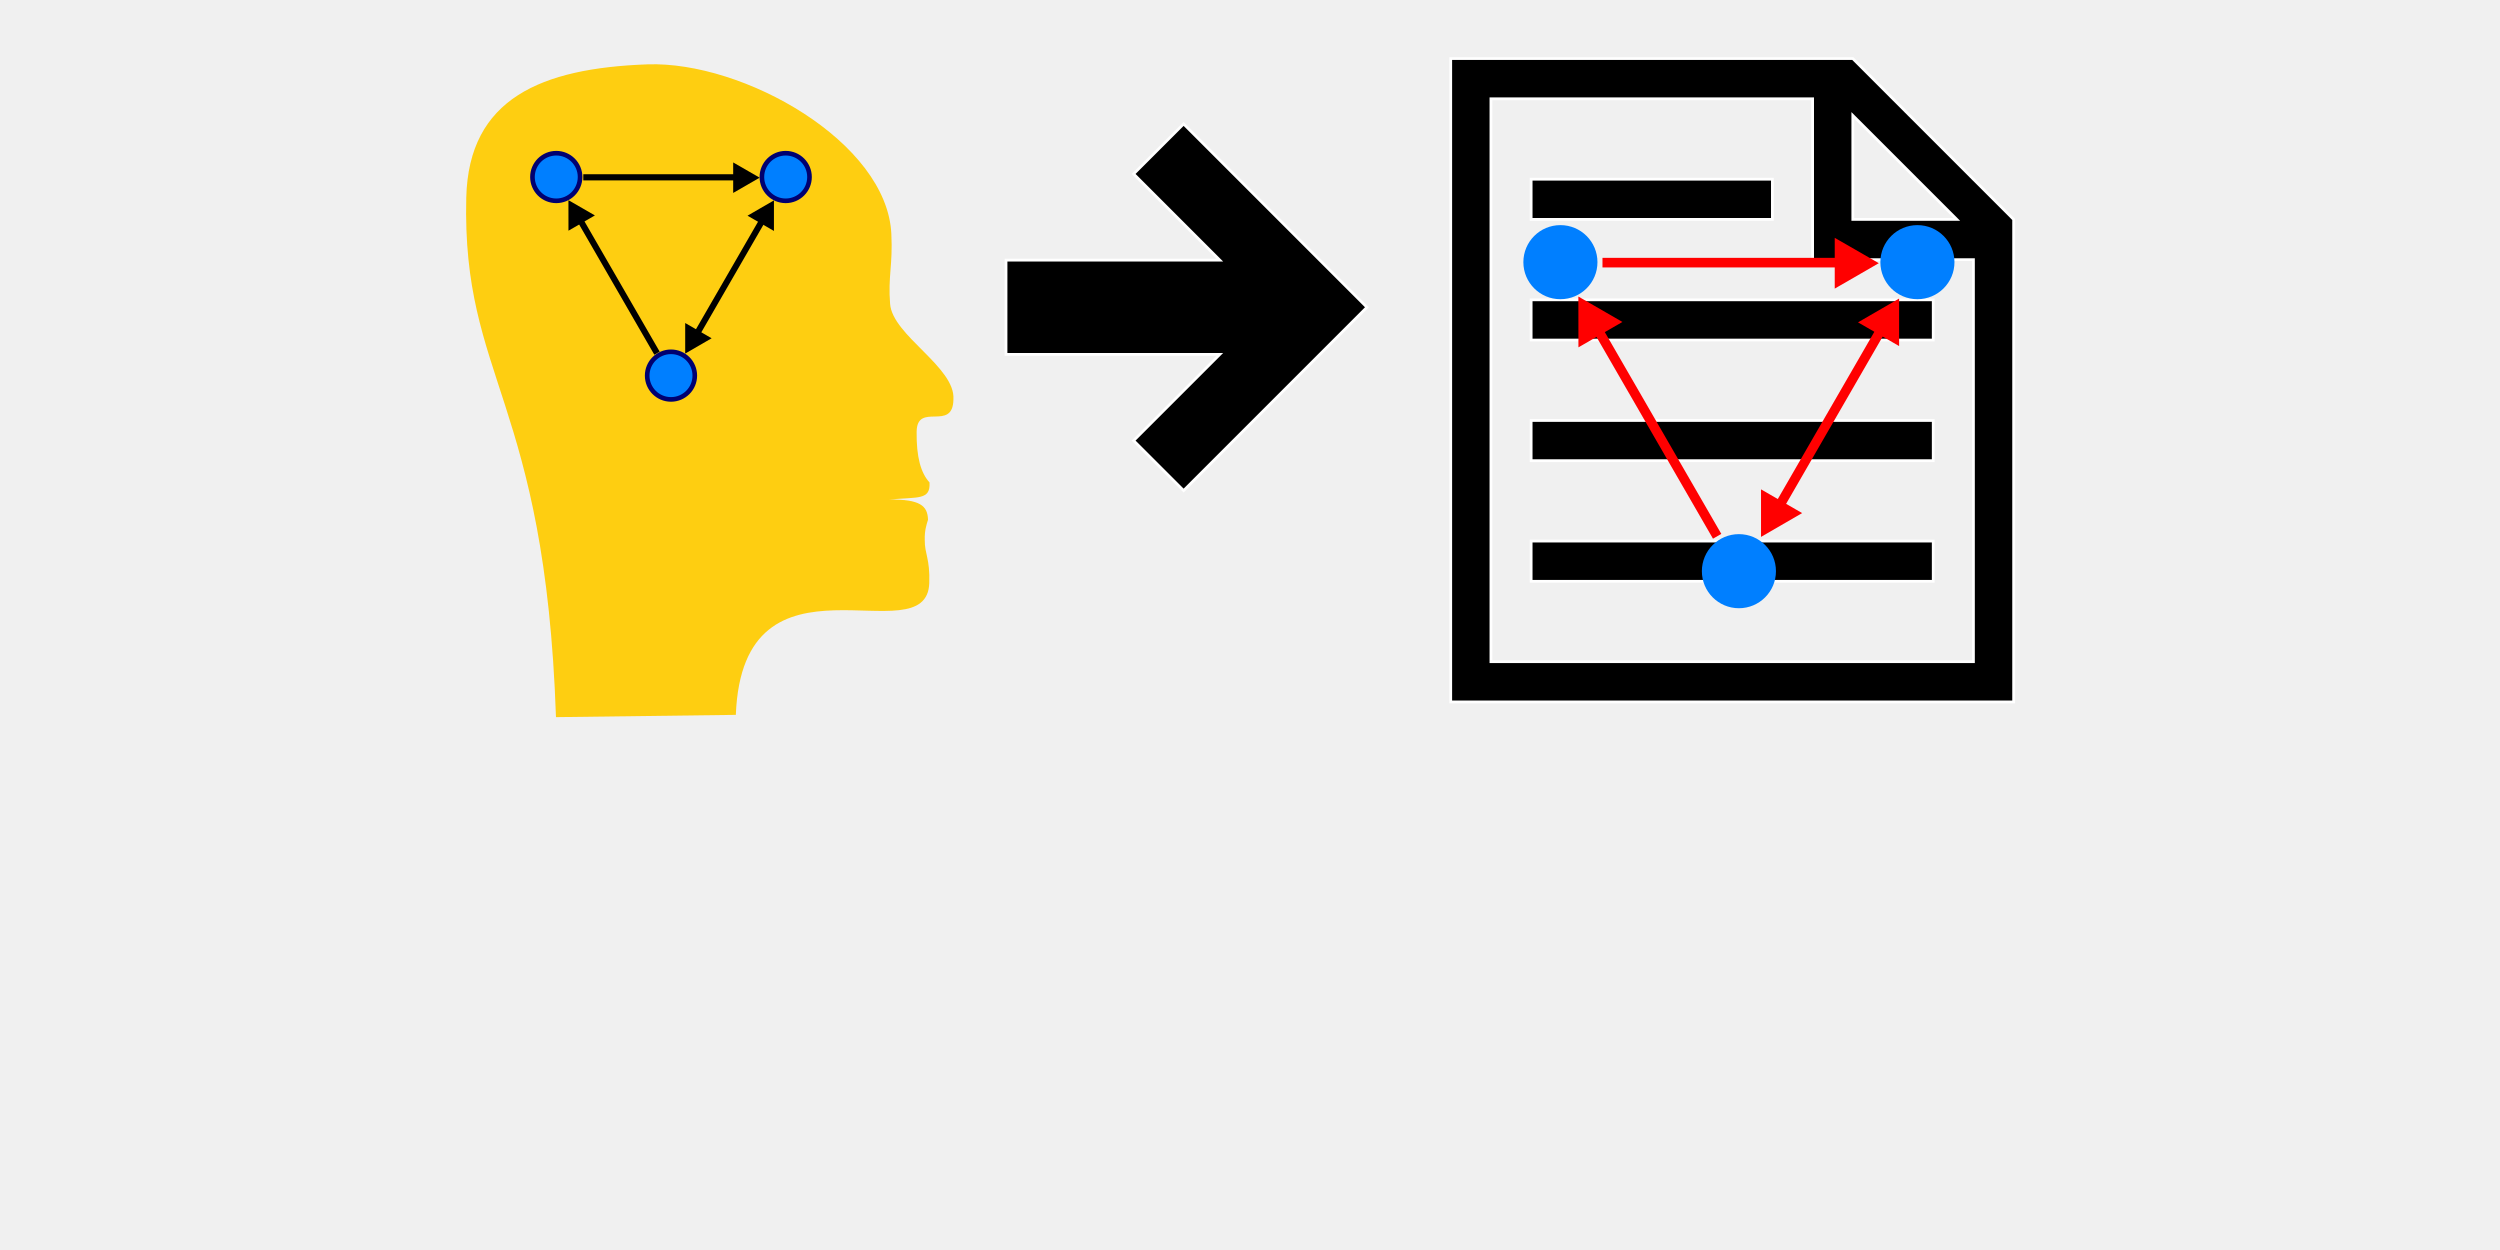
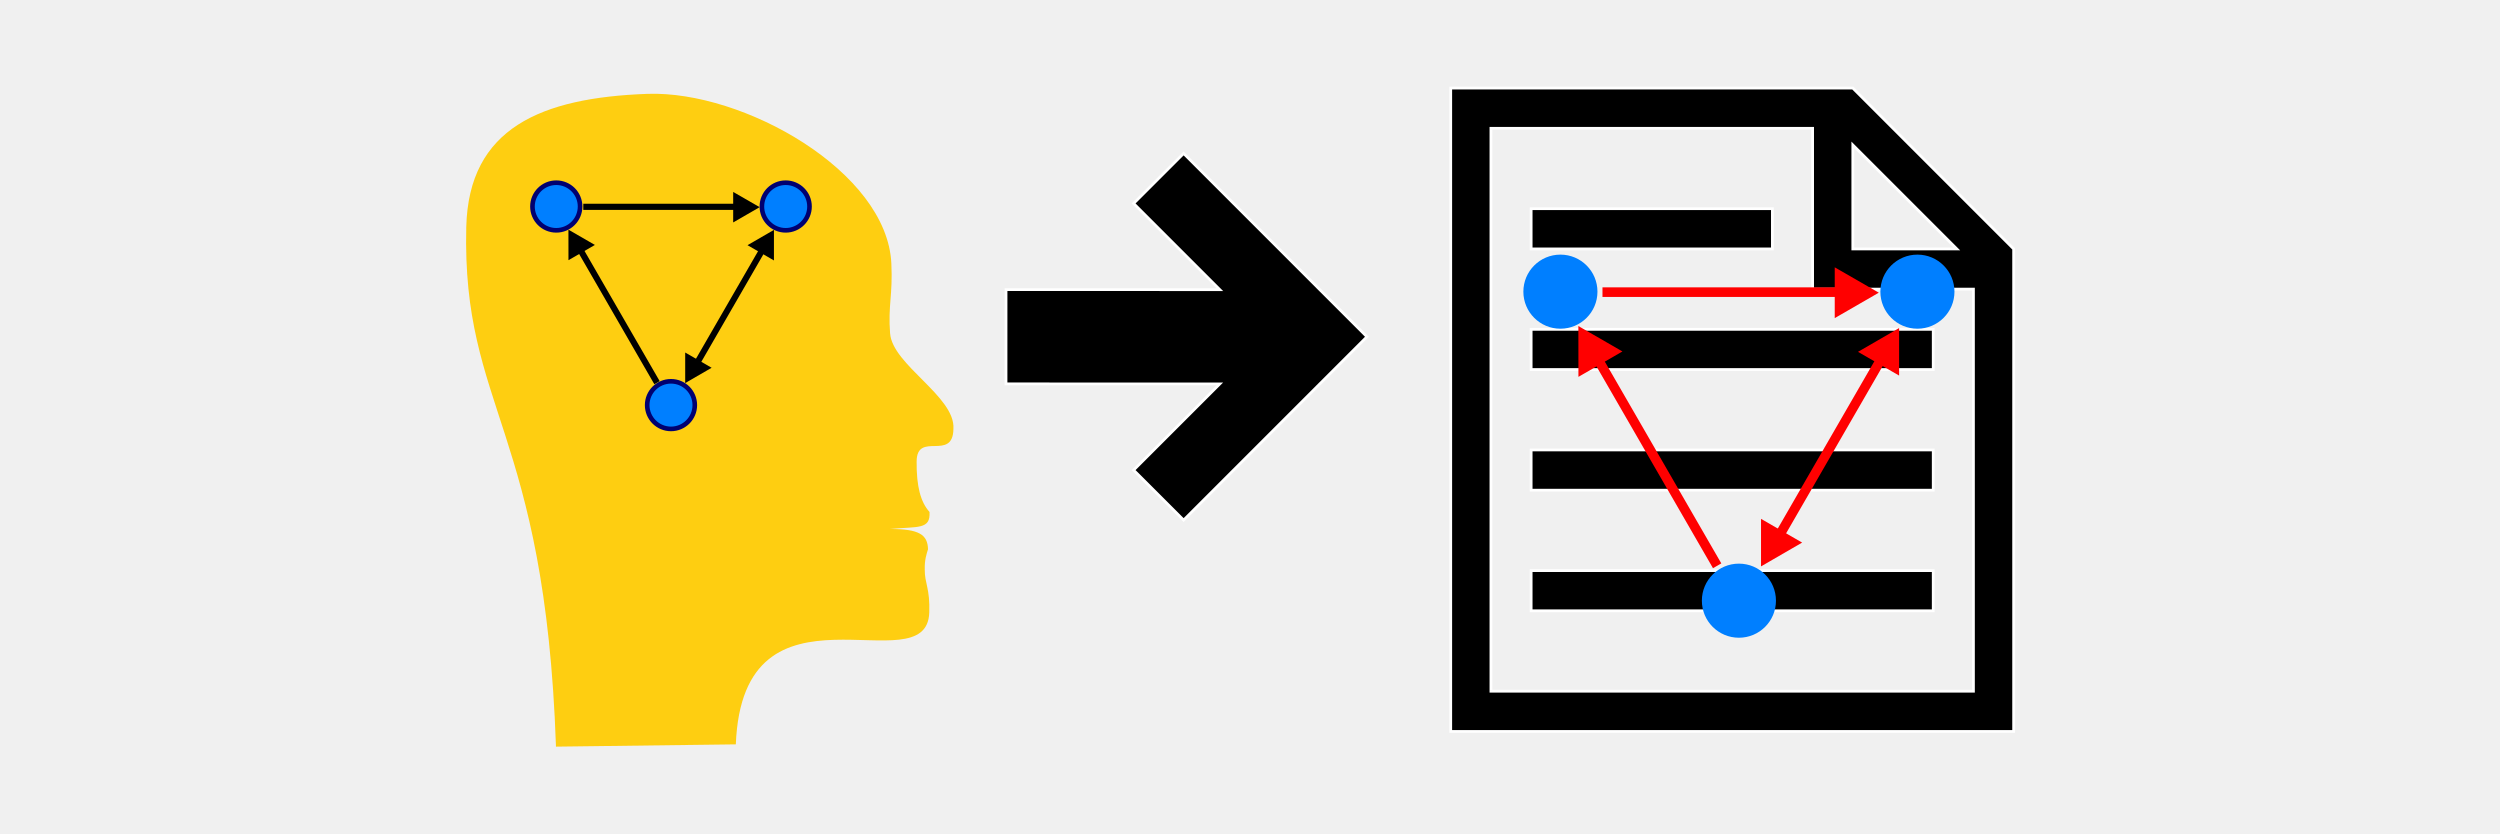
- <svg xmlns="http://www.w3.org/2000/svg" xmlns:xlink="http://www.w3.org/1999/xlink" width="600" height="300">
-   <path d="M176.598 171.566c1.691-42.665 45.83-13.693 46.429-31.639.194-5.863-1.123-6.938-1.085-10.326-.066-2.247.402-3.635.784-4.856-.105-3.44-1.984-4.893-9.204-4.865 6.864-.634 9.811.195 9.564-4.092-2.101-2.296-3.163-6.108-3.095-12.139.083-7.337 8.728.117 8.83-7.81.508-7.738-14.63-15.322-15.199-22.914-.523-6.6.67-9.226.304-16.743-.995-22.082-35.524-41.548-58.538-40.737-25.48.922-42.892 8.177-43.483 31.94-1.064 43.706 18.901 48.26 21.53 124.73" font-size="12" fill="#fc0" fill-opacity=".926" fill-rule="evenodd" />
-   <g transform="matrix(.29604 0 0 .29604 124.031 33.602)">
-     <path d="M53.918 30.25H182.97" fill="none" stroke="#000" stroke-width="5" />
-     <path d="M196.874 30.53l-21.45-12.35v24.734z" id="a" fill-rule="evenodd" />
-   </g>
-   <g transform="matrix(.29604 0 0 .29604 124.031 33.602)">
-     <path d="M49.229 61.218l64.43 111.598" fill="none" stroke="#000" stroke-width="5" />
-     <use xlink:href="#a" transform="rotate(-120 124.631 84.398)" width="250" height="225" />
-   </g>
-   <g transform="matrix(.29604 0 0 .29604 124.031 33.602)">
-     <path d="M143.455 161.53l58.34-101.047" fill="none" stroke="#000" stroke-width="5" />
-     <use xlink:href="#a" transform="rotate(-60 218.626 29.702)" width="250" height="225" />
-     <use xlink:href="#a" transform="rotate(120 125.53 84.409)" width="250" height="225" />
-   </g>
-   <g transform="matrix(.29604 0 0 .29604 124.031 33.602)">
-     <circle id="b" transform="matrix(.8392 0 0 .8392 2.628 -137.84)" cx="35" cy="200" r="23" fill="#007fff" fill-rule="evenodd" stroke="#000070" stroke-width="4.469" />
-     <use height="225" width="250" transform="translate(186)" xlink:href="#b" />
-     <use height="225" width="250" transform="translate(93 161)" xlink:href="#b" />
-   </g>
-   <path d="M444.675 14.059h-96.502v154.403h135.103V52.66zm0 13.646L469.63 52.66h-24.955zm28.95 131.106H357.825V23.71h77.201v38.6h38.6zM425.376 52.66h-57.901v-9.65h57.9zm-57.901 19.3h96.501v9.65h-96.501zm0 28.95h96.501v9.65h-96.501zm0 28.95h96.501v9.651h-96.501z" stroke="#fff" stroke-width=".665" />
-   <g transform="translate(359.758 49.1) scale(.46065)" fill="red" stroke="red" fill-rule="evenodd">
-     <path d="M53.918 30.25H182.97" fill-opacity=".75" stroke-width="5" />
-     <path id="c" d="M196.874 30.53l-21.45-12.35v24.734z" />
-   </g>
-   <g transform="translate(359.758 49.1) scale(.46065)" fill="red" stroke="red">
-     <path d="M49.229 61.218l64.43 111.598" fill-opacity=".75" fill-rule="evenodd" stroke-width="5" />
-     <use height="225" width="250" transform="rotate(-120 124.631 84.398)" xlink:href="#c" />
-   </g>
-   <path d="M425.84 123.509l26.875-46.548" fill="red" fill-opacity=".75" fill-rule="evenodd" stroke="red" stroke-width="2.303" />
-   <use xlink:href="#c" transform="rotate(-60 323.11 -273.328) scale(.46065)" width="250" height="225" fill="red" />
-   <use xlink:href="#c" transform="rotate(120 223.53 167.286) scale(.46065)" width="250" height="225" fill="red" />
-   <circle r="8.891" cy="62.919" cx="374.499" id="d" fill="#007fff" fill-rule="evenodd" stroke-width=".665" />
-   <use xlink:href="#d" transform="translate(85.681)" width="250" height="225" />
-   <use xlink:href="#d" transform="translate(42.84 74.165)" width="250" height="225" />
-   <g stroke="#fff" stroke-width="3.764">
-     <path d="M292.752 85.057l-20.687 20.686 12.003 11.998 43.997-43.997-43.997-43.996-12.003 11.997 20.692 20.692-51.31-.005-.005 22.62z" stroke-width=".665" />
+ <svg xmlns="http://www.w3.org/2000/svg" xmlns:xlink="http://www.w3.org/1999/xlink" width="600" height="200">
+   <g transform="translate(0 7.08)">
+     <path fill="#fc0" fill-opacity=".926" fill-rule="evenodd" d="M176.598 171.566c1.691-42.665 45.83-13.693 46.429-31.639.194-5.863-1.123-6.938-1.085-10.326-.066-2.247.402-3.635.784-4.856-.105-3.44-1.984-4.893-9.204-4.865 6.864-.634 9.811.195 9.564-4.092-2.101-2.296-3.163-6.108-3.095-12.139.083-7.337 8.728.117 8.83-7.81.508-7.738-14.63-15.322-15.199-22.914-.523-6.6.67-9.226.304-16.743-.995-22.082-35.524-41.548-58.538-40.737-25.48.922-42.892 8.177-43.483 31.94-1.064 43.706 18.901 48.26 21.53 124.73" font-size="12" />
+     <g transform="translate(124.031 33.602)scale(.29604)">
+       <path fill="none" stroke="#000" stroke-width="5" d="M53.918 30.25H182.97" />
+       <path id="a" fill-rule="evenodd" d="m196.874 30.53-21.45-12.35v24.734Z" />
+     </g>
+     <g transform="translate(124.031 33.602)scale(.29604)">
+       <path fill="none" stroke="#000" stroke-width="5" d="m49.229 61.218 64.43 111.598" />
+       <use xlink:href="#a" width="250" height="225" transform="rotate(-120 124.631 84.398)" />
+     </g>
+     <g transform="translate(124.031 33.602)scale(.29604)">
+       <path fill="none" stroke="#000" stroke-width="5" d="m143.455 161.53 58.34-101.047" />
+       <use xlink:href="#a" width="250" height="225" transform="rotate(-60 218.626 29.702)" />
+       <use xlink:href="#a" width="250" height="225" transform="rotate(120 125.53 84.409)" />
+     </g>
+     <g transform="translate(124.031 33.602)scale(.29604)">
+       <circle id="b" cx="35" cy="200" r="23" fill="#007fff" fill-rule="evenodd" stroke="#000070" stroke-width="4.469" transform="translate(2.628 -137.84)scale(.8392)" />
+       <use xlink:href="#b" width="250" height="225" transform="translate(186)" />
+       <use xlink:href="#b" width="250" height="225" transform="translate(93 161)" />
+     </g>
+     <path stroke="#fff" stroke-width=".665" d="M444.675 14.059h-96.502v154.403h135.103V52.66Zm0 13.646L469.63 52.66h-24.955zm28.95 131.106h-115.8V23.71h77.201v38.6h38.6zM425.376 52.66h-57.901v-9.65h57.9zm-57.901 19.3h96.501v9.65h-96.501zm0 28.95h96.501v9.65h-96.501zm0 28.95h96.501v9.651h-96.501z" />
+     <g fill="red" fill-rule="evenodd" stroke="red" transform="translate(359.758 49.1)scale(.46065)">
+       <path fill-opacity=".75" stroke-width="5" d="M53.918 30.25H182.97" />
+       <path id="c" d="m196.874 30.53-21.45-12.35v24.734Z" />
+     </g>
+     <g fill="red" stroke="red" transform="translate(359.758 49.1)scale(.46065)">
+       <path fill-opacity=".75" fill-rule="evenodd" stroke-width="5" d="m49.229 61.218 64.43 111.598" />
+       <use xlink:href="#c" width="250" height="225" transform="rotate(-120 124.631 84.398)" />
+     </g>
+     <path fill="red" fill-opacity=".75" fill-rule="evenodd" stroke="red" stroke-width="2.303" d="m425.84 123.509 26.875-46.548" />
+     <use xlink:href="#c" width="250" height="225" fill="red" transform="rotate(-60 323.11 -273.328)scale(.46065)" />
+     <use xlink:href="#c" width="250" height="225" fill="red" transform="rotate(120 223.53 167.286)scale(.46065)" />
+     <circle id="d" cx="374.499" cy="62.919" r="8.891" fill="#007fff" fill-rule="evenodd" stroke-width=".665" />
+     <use xlink:href="#d" width="250" height="225" transform="translate(85.681)" />
+     <use xlink:href="#d" width="250" height="225" transform="translate(42.84 74.165)" />
+     <path stroke="#fff" stroke-width=".665" d="m292.752 85.057-20.687 20.686 12.003 11.998 43.997-43.997-43.997-43.996-12.003 11.997 20.692 20.692-51.31-.005-.005 22.62z" />
  </g>
</svg>
